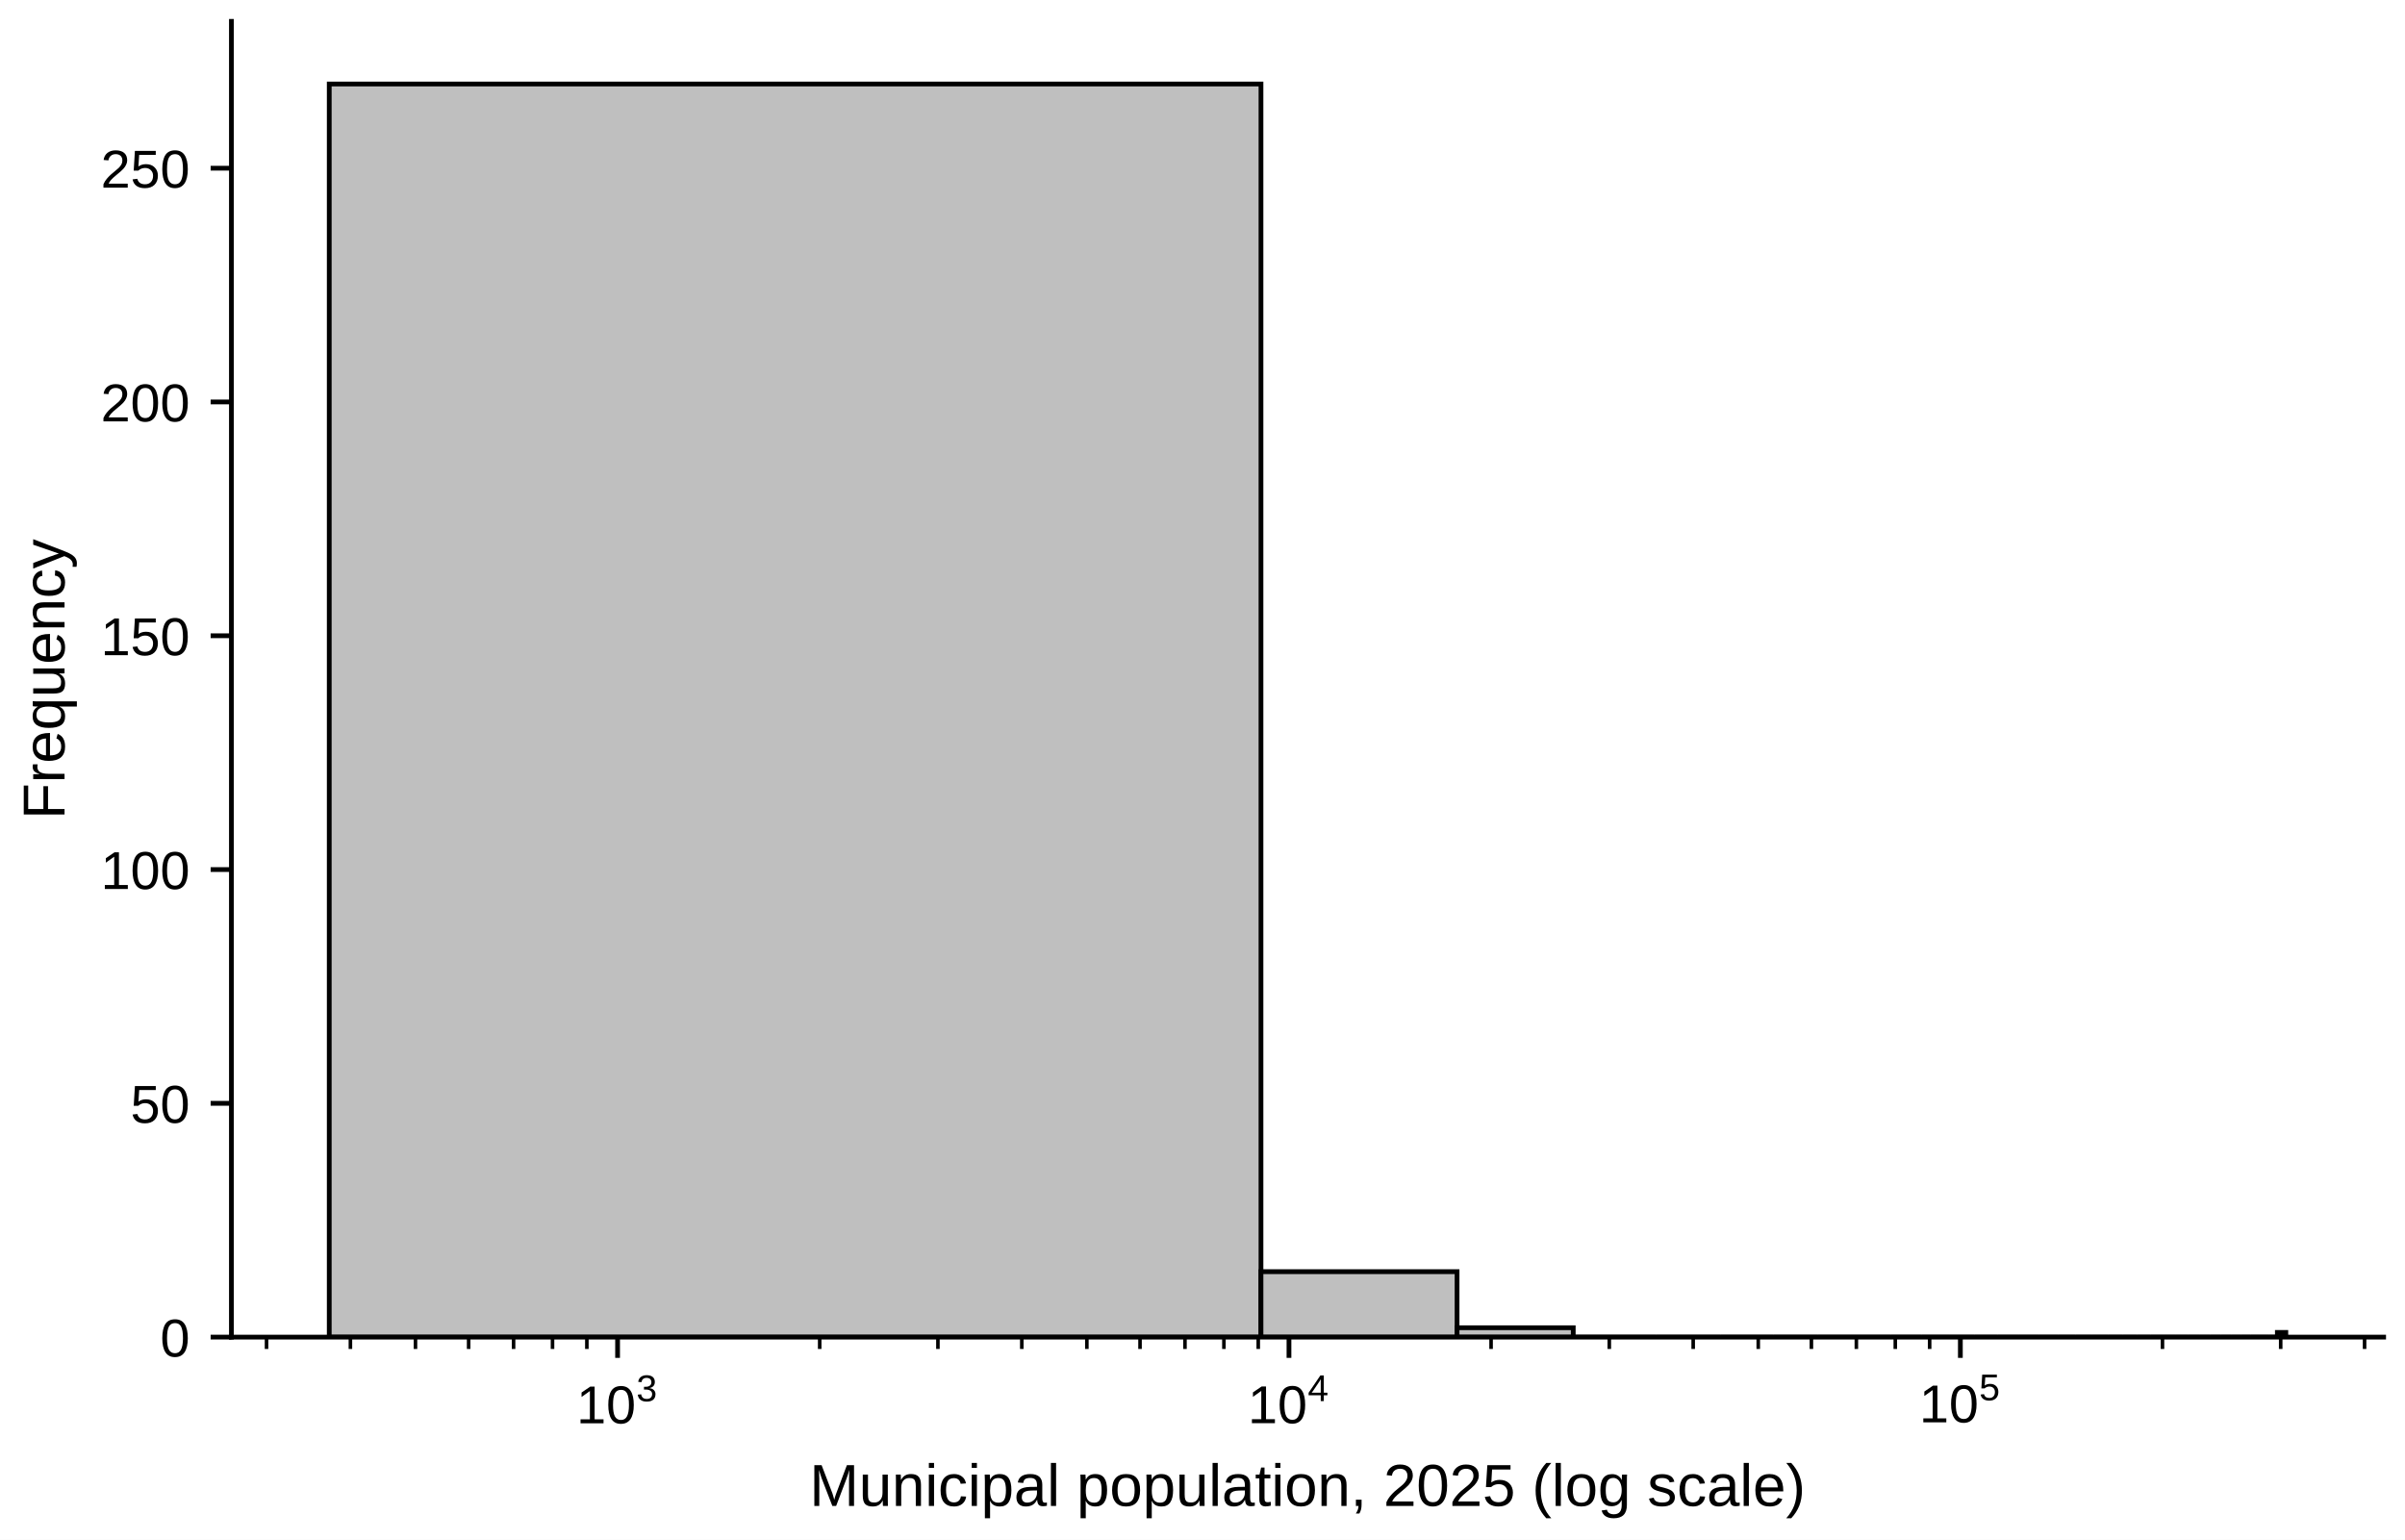
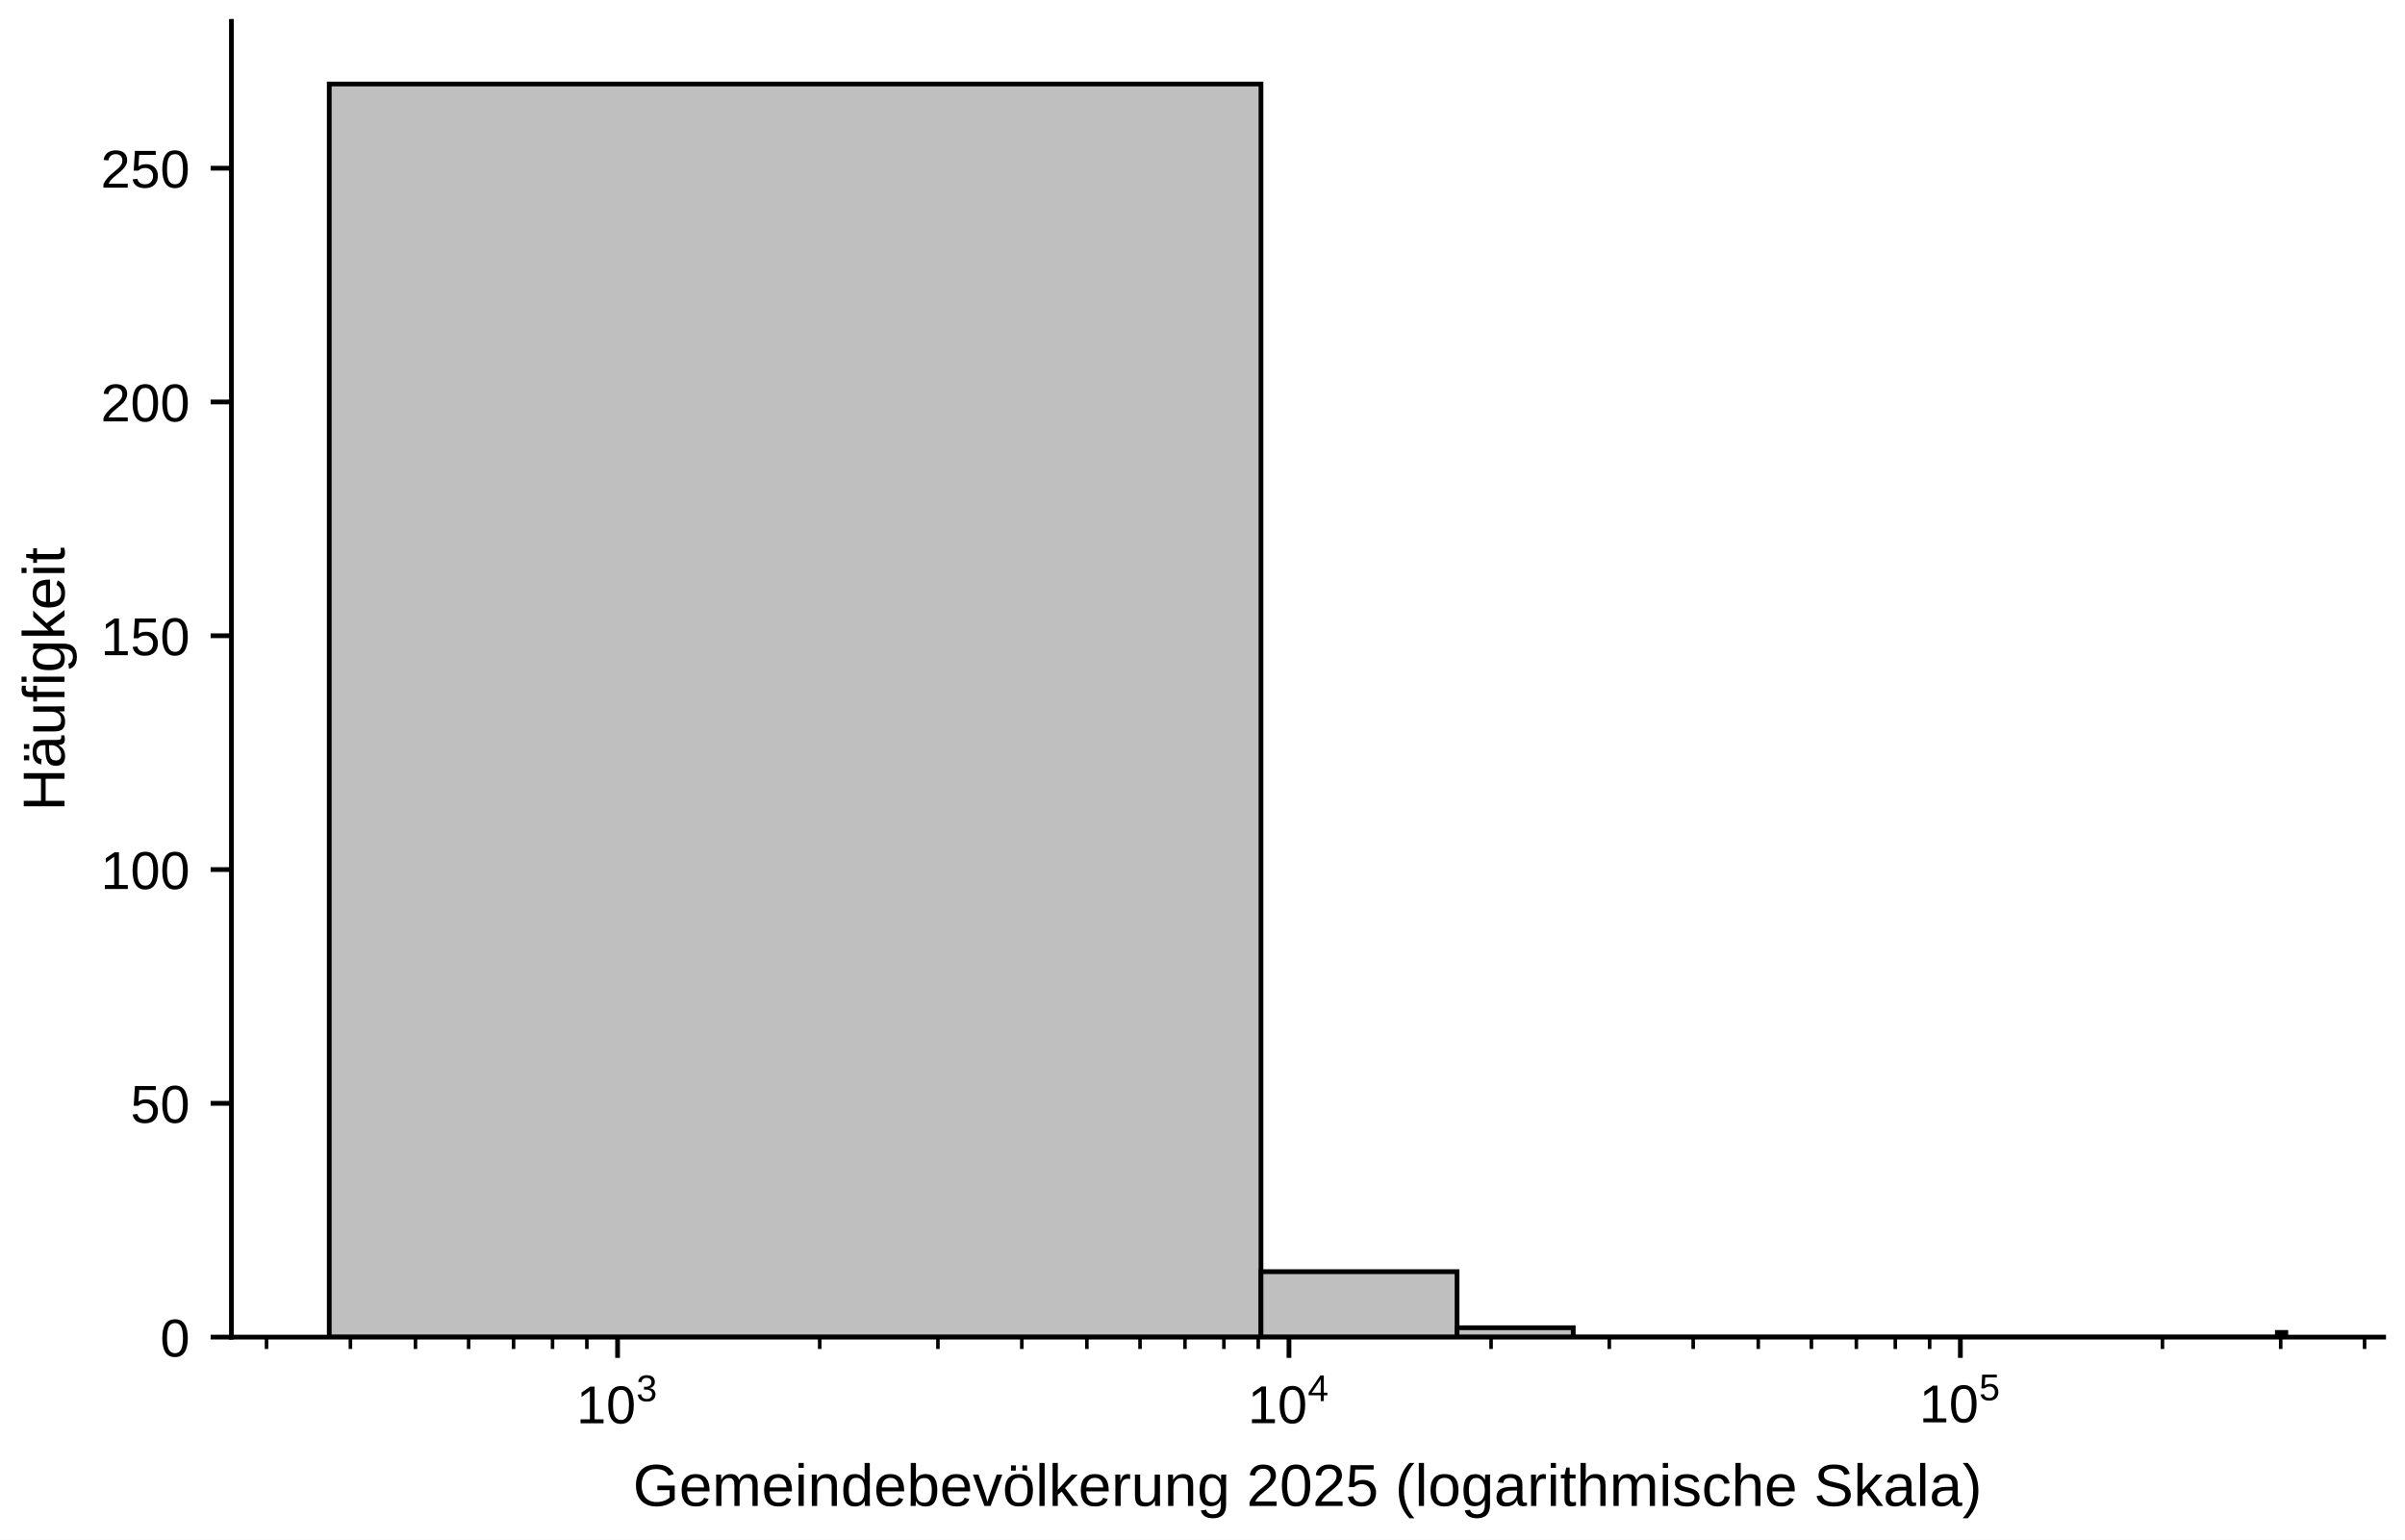
<svg xmlns="http://www.w3.org/2000/svg" xmlns:xlink="http://www.w3.org/1999/xlink" width="405.299pt" height="259.519pt" viewBox="0 0 405.299 259.519" version="1.1">
  <defs>
    <style type="text/css">*{stroke-linejoin: round; stroke-linecap: butt}</style>
  </defs>
  <g id="figure_1">
    <g id="patch_1">
      <path d="M 0 259.519  L 405.299 259.519  L 405.299 0  L 0 0  z " style="fill: #ffffff" />
    </g>
    <g id="axes_1">
      <g id="patch_2">
        <path d="M 38.999 225.36  L 401.699 225.36  L 401.699 3.6  L 38.999 3.6  z " style="fill: #ffffff" />
      </g>
      <g id="patch_3">
-         <path d="M 55.486 225.36  L 212.504 225.36  L 212.504 14.16  L 55.486 14.16  z " clip-path="url(#p2e69140d67)" style="fill: #bfbfbf; stroke: #000000; stroke-width: 0.8; stroke-linejoin: miter" />
+         <path d="M 55.486 225.36  L 212.504 225.36  L 212.504 14.16  L 55.486 14.16  z " clip-path="url(#p91a0cd9a38)" style="fill: #bfbfbf; stroke: #000000; stroke-width: 0.8; stroke-linejoin: miter" />
      </g>
      <g id="patch_4">
-         <path d="M 212.504 225.36  L 245.548 225.36  L 245.548 214.327  L 212.504 214.327  z " clip-path="url(#p2e69140d67)" style="fill: #bfbfbf; stroke: #000000; stroke-width: 0.8; stroke-linejoin: miter" />
+         <path d="M 212.504 225.36  L 245.548 225.36  L 245.548 214.327  L 212.504 214.327  z " clip-path="url(#p91a0cd9a38)" style="fill: #bfbfbf; stroke: #000000; stroke-width: 0.8; stroke-linejoin: miter" />
      </g>
      <g id="patch_5">
-         <path d="M 245.548 225.36  L 265.128 225.36  L 265.128 223.784  L 245.548 223.784  z " clip-path="url(#p2e69140d67)" style="fill: #bfbfbf; stroke: #000000; stroke-width: 0.8; stroke-linejoin: miter" />
+         <path d="M 245.548 225.36  L 265.128 225.36  L 265.128 223.784  L 245.548 223.784  z " clip-path="url(#p91a0cd9a38)" style="fill: #bfbfbf; stroke: #000000; stroke-width: 0.8; stroke-linejoin: miter" />
      </g>
      <g id="patch_6">
-         <path d="M 265.128 225.36  L 279.092 225.36  L 279.092 225.36  L 265.128 225.36  z " clip-path="url(#p2e69140d67)" style="fill: #bfbfbf; stroke: #000000; stroke-width: 0.8; stroke-linejoin: miter" />
+         <path d="M 265.128 225.36  L 279.092 225.36  L 279.092 225.36  L 265.128 225.36  z " clip-path="url(#p91a0cd9a38)" style="fill: #bfbfbf; stroke: #000000; stroke-width: 0.8; stroke-linejoin: miter" />
      </g>
      <g id="patch_7">
-         <path d="M 279.092 225.36  L 289.953 225.36  L 289.953 225.36  L 279.092 225.36  z " clip-path="url(#p2e69140d67)" style="fill: #bfbfbf; stroke: #000000; stroke-width: 0.8; stroke-linejoin: miter" />
+         <path d="M 279.092 225.36  L 289.953 225.36  L 289.953 225.36  L 279.092 225.36  z " clip-path="url(#p91a0cd9a38)" style="fill: #bfbfbf; stroke: #000000; stroke-width: 0.8; stroke-linejoin: miter" />
      </g>
      <g id="patch_8">
-         <path d="M 289.953 225.36  L 298.842 225.36  L 298.842 225.36  L 289.953 225.36  z " clip-path="url(#p2e69140d67)" style="fill: #bfbfbf; stroke: #000000; stroke-width: 0.8; stroke-linejoin: miter" />
+         <path d="M 289.953 225.36  L 298.842 225.36  L 298.842 225.36  L 289.953 225.36  z " clip-path="url(#p91a0cd9a38)" style="fill: #bfbfbf; stroke: #000000; stroke-width: 0.8; stroke-linejoin: miter" />
      </g>
      <g id="patch_9">
-         <path d="M 298.842 225.36  L 306.367 225.36  L 306.367 225.36  L 298.842 225.36  z " clip-path="url(#p2e69140d67)" style="fill: #bfbfbf; stroke: #000000; stroke-width: 0.8; stroke-linejoin: miter" />
+         <path d="M 298.842 225.36  L 306.367 225.36  L 306.367 225.36  L 298.842 225.36  z " clip-path="url(#p91a0cd9a38)" style="fill: #bfbfbf; stroke: #000000; stroke-width: 0.8; stroke-linejoin: miter" />
      </g>
      <g id="patch_10">
-         <path d="M 306.367 225.36  L 312.891 225.36  L 312.891 225.36  L 306.367 225.36  z " clip-path="url(#p2e69140d67)" style="fill: #bfbfbf; stroke: #000000; stroke-width: 0.8; stroke-linejoin: miter" />
+         <path d="M 306.367 225.36  L 312.891 225.36  L 312.891 225.36  L 306.367 225.36  z " clip-path="url(#p91a0cd9a38)" style="fill: #bfbfbf; stroke: #000000; stroke-width: 0.8; stroke-linejoin: miter" />
      </g>
      <g id="patch_11">
-         <path d="M 312.891 225.36  L 318.65 225.36  L 318.65 225.36  L 312.891 225.36  z " clip-path="url(#p2e69140d67)" style="fill: #bfbfbf; stroke: #000000; stroke-width: 0.8; stroke-linejoin: miter" />
+         <path d="M 312.891 225.36  L 318.65 225.36  L 318.65 225.36  L 312.891 225.36  z " clip-path="url(#p91a0cd9a38)" style="fill: #bfbfbf; stroke: #000000; stroke-width: 0.8; stroke-linejoin: miter" />
      </g>
      <g id="patch_12">
-         <path d="M 318.65 225.36  L 323.804 225.36  L 323.804 225.36  L 318.65 225.36  z " clip-path="url(#p2e69140d67)" style="fill: #bfbfbf; stroke: #000000; stroke-width: 0.8; stroke-linejoin: miter" />
+         <path d="M 318.65 225.36  L 323.804 225.36  L 323.804 225.36  L 318.65 225.36  z " clip-path="url(#p91a0cd9a38)" style="fill: #bfbfbf; stroke: #000000; stroke-width: 0.8; stroke-linejoin: miter" />
      </g>
      <g id="patch_13">
-         <path d="M 323.804 225.36  L 328.468 225.36  L 328.468 225.36  L 323.804 225.36  z " clip-path="url(#p2e69140d67)" style="fill: #bfbfbf; stroke: #000000; stroke-width: 0.8; stroke-linejoin: miter" />
+         <path d="M 323.804 225.36  L 328.468 225.36  L 328.468 225.36  L 323.804 225.36  z " clip-path="url(#p91a0cd9a38)" style="fill: #bfbfbf; stroke: #000000; stroke-width: 0.8; stroke-linejoin: miter" />
      </g>
      <g id="patch_14">
-         <path d="M 328.468 225.36  L 332.728 225.36  L 332.728 225.36  L 328.468 225.36  z " clip-path="url(#p2e69140d67)" style="fill: #bfbfbf; stroke: #000000; stroke-width: 0.8; stroke-linejoin: miter" />
+         <path d="M 328.468 225.36  L 332.728 225.36  L 332.728 225.36  L 328.468 225.36  z " clip-path="url(#p91a0cd9a38)" style="fill: #bfbfbf; stroke: #000000; stroke-width: 0.8; stroke-linejoin: miter" />
      </g>
      <g id="patch_15">
-         <path d="M 332.728 225.36  L 336.648 225.36  L 336.648 225.36  L 332.728 225.36  z " clip-path="url(#p2e69140d67)" style="fill: #bfbfbf; stroke: #000000; stroke-width: 0.8; stroke-linejoin: miter" />
+         <path d="M 332.728 225.36  L 336.648 225.36  L 336.648 225.36  L 332.728 225.36  z " clip-path="url(#p91a0cd9a38)" style="fill: #bfbfbf; stroke: #000000; stroke-width: 0.8; stroke-linejoin: miter" />
      </g>
      <g id="patch_16">
-         <path d="M 336.648 225.36  L 340.278 225.36  L 340.278 225.36  L 336.648 225.36  z " clip-path="url(#p2e69140d67)" style="fill: #bfbfbf; stroke: #000000; stroke-width: 0.8; stroke-linejoin: miter" />
+         <path d="M 336.648 225.36  L 340.278 225.36  L 340.278 225.36  L 336.648 225.36  z " clip-path="url(#p91a0cd9a38)" style="fill: #bfbfbf; stroke: #000000; stroke-width: 0.8; stroke-linejoin: miter" />
      </g>
      <g id="patch_17">
-         <path d="M 340.278 225.36  L 343.658 225.36  L 343.658 225.36  L 340.278 225.36  z " clip-path="url(#p2e69140d67)" style="fill: #bfbfbf; stroke: #000000; stroke-width: 0.8; stroke-linejoin: miter" />
+         <path d="M 340.278 225.36  L 343.658 225.36  L 343.658 225.36  L 340.278 225.36  z " clip-path="url(#p91a0cd9a38)" style="fill: #bfbfbf; stroke: #000000; stroke-width: 0.8; stroke-linejoin: miter" />
      </g>
      <g id="patch_18">
-         <path d="M 343.658 225.36  L 346.821 225.36  L 346.821 225.36  L 343.658 225.36  z " clip-path="url(#p2e69140d67)" style="fill: #bfbfbf; stroke: #000000; stroke-width: 0.8; stroke-linejoin: miter" />
+         <path d="M 343.658 225.36  L 346.821 225.36  L 346.821 225.36  L 343.658 225.36  z " clip-path="url(#p91a0cd9a38)" style="fill: #bfbfbf; stroke: #000000; stroke-width: 0.8; stroke-linejoin: miter" />
      </g>
      <g id="patch_19">
-         <path d="M 346.821 225.36  L 349.792 225.36  L 349.792 225.36  L 346.821 225.36  z " clip-path="url(#p2e69140d67)" style="fill: #bfbfbf; stroke: #000000; stroke-width: 0.8; stroke-linejoin: miter" />
+         <path d="M 346.821 225.36  L 349.792 225.36  L 349.792 225.36  L 346.821 225.36  z " clip-path="url(#p91a0cd9a38)" style="fill: #bfbfbf; stroke: #000000; stroke-width: 0.8; stroke-linejoin: miter" />
      </g>
      <g id="patch_20">
-         <path d="M 349.792 225.36  L 352.594 225.36  L 352.594 225.36  L 349.792 225.36  z " clip-path="url(#p2e69140d67)" style="fill: #bfbfbf; stroke: #000000; stroke-width: 0.8; stroke-linejoin: miter" />
+         <path d="M 349.792 225.36  L 352.594 225.36  L 352.594 225.36  L 349.792 225.36  z " clip-path="url(#p91a0cd9a38)" style="fill: #bfbfbf; stroke: #000000; stroke-width: 0.8; stroke-linejoin: miter" />
      </g>
      <g id="patch_21">
-         <path d="M 352.594 225.36  L 355.245 225.36  L 355.245 225.36  L 352.594 225.36  z " clip-path="url(#p2e69140d67)" style="fill: #bfbfbf; stroke: #000000; stroke-width: 0.8; stroke-linejoin: miter" />
+         <path d="M 352.594 225.36  L 355.245 225.36  L 355.245 225.36  L 352.594 225.36  z " clip-path="url(#p91a0cd9a38)" style="fill: #bfbfbf; stroke: #000000; stroke-width: 0.8; stroke-linejoin: miter" />
      </g>
      <g id="patch_22">
-         <path d="M 355.245 225.36  L 357.759 225.36  L 357.759 225.36  L 355.245 225.36  z " clip-path="url(#p2e69140d67)" style="fill: #bfbfbf; stroke: #000000; stroke-width: 0.8; stroke-linejoin: miter" />
+         <path d="M 355.245 225.36  L 357.759 225.36  L 357.759 225.36  L 355.245 225.36  z " clip-path="url(#p91a0cd9a38)" style="fill: #bfbfbf; stroke: #000000; stroke-width: 0.8; stroke-linejoin: miter" />
      </g>
      <g id="patch_23">
-         <path d="M 357.759 225.36  L 360.152 225.36  L 360.152 225.36  L 357.759 225.36  z " clip-path="url(#p2e69140d67)" style="fill: #bfbfbf; stroke: #000000; stroke-width: 0.8; stroke-linejoin: miter" />
+         <path d="M 357.759 225.36  L 360.152 225.36  L 360.152 225.36  L 357.759 225.36  z " clip-path="url(#p91a0cd9a38)" style="fill: #bfbfbf; stroke: #000000; stroke-width: 0.8; stroke-linejoin: miter" />
      </g>
      <g id="patch_24">
-         <path d="M 360.152 225.36  L 362.433 225.36  L 362.433 225.36  L 360.152 225.36  z " clip-path="url(#p2e69140d67)" style="fill: #bfbfbf; stroke: #000000; stroke-width: 0.8; stroke-linejoin: miter" />
+         <path d="M 360.152 225.36  L 362.433 225.36  L 362.433 225.36  L 360.152 225.36  z " clip-path="url(#p91a0cd9a38)" style="fill: #bfbfbf; stroke: #000000; stroke-width: 0.8; stroke-linejoin: miter" />
      </g>
      <g id="patch_25">
-         <path d="M 362.433 225.36  L 364.613 225.36  L 364.613 225.36  L 362.433 225.36  z " clip-path="url(#p2e69140d67)" style="fill: #bfbfbf; stroke: #000000; stroke-width: 0.8; stroke-linejoin: miter" />
+         <path d="M 362.433 225.36  L 364.613 225.36  L 364.613 225.36  L 362.433 225.36  z " clip-path="url(#p91a0cd9a38)" style="fill: #bfbfbf; stroke: #000000; stroke-width: 0.8; stroke-linejoin: miter" />
      </g>
      <g id="patch_26">
-         <path d="M 364.613 225.36  L 366.701 225.36  L 366.701 225.36  L 364.613 225.36  z " clip-path="url(#p2e69140d67)" style="fill: #bfbfbf; stroke: #000000; stroke-width: 0.8; stroke-linejoin: miter" />
+         <path d="M 364.613 225.36  L 366.701 225.36  L 366.701 225.36  L 364.613 225.36  z " clip-path="url(#p91a0cd9a38)" style="fill: #bfbfbf; stroke: #000000; stroke-width: 0.8; stroke-linejoin: miter" />
      </g>
      <g id="patch_27">
-         <path d="M 366.701 225.36  L 368.703 225.36  L 368.703 225.36  L 366.701 225.36  z " clip-path="url(#p2e69140d67)" style="fill: #bfbfbf; stroke: #000000; stroke-width: 0.8; stroke-linejoin: miter" />
+         <path d="M 366.701 225.36  L 368.703 225.36  L 368.703 225.36  L 366.701 225.36  z " clip-path="url(#p91a0cd9a38)" style="fill: #bfbfbf; stroke: #000000; stroke-width: 0.8; stroke-linejoin: miter" />
      </g>
      <g id="patch_28">
-         <path d="M 368.703 225.36  L 370.627 225.36  L 370.627 225.36  L 368.703 225.36  z " clip-path="url(#p2e69140d67)" style="fill: #bfbfbf; stroke: #000000; stroke-width: 0.8; stroke-linejoin: miter" />
+         <path d="M 368.703 225.36  L 370.627 225.36  L 370.627 225.36  L 368.703 225.36  z " clip-path="url(#p91a0cd9a38)" style="fill: #bfbfbf; stroke: #000000; stroke-width: 0.8; stroke-linejoin: miter" />
      </g>
      <g id="patch_29">
-         <path d="M 370.627 225.36  L 372.479 225.36  L 372.479 225.36  L 370.627 225.36  z " clip-path="url(#p2e69140d67)" style="fill: #bfbfbf; stroke: #000000; stroke-width: 0.8; stroke-linejoin: miter" />
+         <path d="M 370.627 225.36  L 372.479 225.36  L 372.479 225.36  L 370.627 225.36  z " clip-path="url(#p91a0cd9a38)" style="fill: #bfbfbf; stroke: #000000; stroke-width: 0.8; stroke-linejoin: miter" />
      </g>
      <g id="patch_30">
-         <path d="M 372.479 225.36  L 374.263 225.36  L 374.263 225.36  L 372.479 225.36  z " clip-path="url(#p2e69140d67)" style="fill: #bfbfbf; stroke: #000000; stroke-width: 0.8; stroke-linejoin: miter" />
+         <path d="M 372.479 225.36  L 374.263 225.36  L 374.263 225.36  L 372.479 225.36  z " clip-path="url(#p91a0cd9a38)" style="fill: #bfbfbf; stroke: #000000; stroke-width: 0.8; stroke-linejoin: miter" />
      </g>
      <g id="patch_31">
-         <path d="M 374.263 225.36  L 375.985 225.36  L 375.985 225.36  L 374.263 225.36  z " clip-path="url(#p2e69140d67)" style="fill: #bfbfbf; stroke: #000000; stroke-width: 0.8; stroke-linejoin: miter" />
+         <path d="M 374.263 225.36  L 375.985 225.36  L 375.985 225.36  L 374.263 225.36  z " clip-path="url(#p91a0cd9a38)" style="fill: #bfbfbf; stroke: #000000; stroke-width: 0.8; stroke-linejoin: miter" />
      </g>
      <g id="patch_32">
-         <path d="M 375.985 225.36  L 377.648 225.36  L 377.648 225.36  L 375.985 225.36  z " clip-path="url(#p2e69140d67)" style="fill: #bfbfbf; stroke: #000000; stroke-width: 0.8; stroke-linejoin: miter" />
+         <path d="M 375.985 225.36  L 377.648 225.36  L 377.648 225.36  L 375.985 225.36  z " clip-path="url(#p91a0cd9a38)" style="fill: #bfbfbf; stroke: #000000; stroke-width: 0.8; stroke-linejoin: miter" />
      </g>
      <g id="patch_33">
-         <path d="M 377.648 225.36  L 379.257 225.36  L 379.257 225.36  L 377.648 225.36  z " clip-path="url(#p2e69140d67)" style="fill: #bfbfbf; stroke: #000000; stroke-width: 0.8; stroke-linejoin: miter" />
+         <path d="M 377.648 225.36  L 379.257 225.36  L 379.257 225.36  L 377.648 225.36  z " clip-path="url(#p91a0cd9a38)" style="fill: #bfbfbf; stroke: #000000; stroke-width: 0.8; stroke-linejoin: miter" />
      </g>
      <g id="patch_34">
-         <path d="M 379.257 225.36  L 380.815 225.36  L 380.815 225.36  L 379.257 225.36  z " clip-path="url(#p2e69140d67)" style="fill: #bfbfbf; stroke: #000000; stroke-width: 0.8; stroke-linejoin: miter" />
+         <path d="M 379.257 225.36  L 380.815 225.36  L 380.815 225.36  L 379.257 225.36  z " clip-path="url(#p91a0cd9a38)" style="fill: #bfbfbf; stroke: #000000; stroke-width: 0.8; stroke-linejoin: miter" />
      </g>
      <g id="patch_35">
-         <path d="M 380.815 225.36  L 382.325 225.36  L 382.325 225.36  L 380.815 225.36  z " clip-path="url(#p2e69140d67)" style="fill: #bfbfbf; stroke: #000000; stroke-width: 0.8; stroke-linejoin: miter" />
+         <path d="M 380.815 225.36  L 382.325 225.36  L 382.325 225.36  L 380.815 225.36  z " clip-path="url(#p91a0cd9a38)" style="fill: #bfbfbf; stroke: #000000; stroke-width: 0.8; stroke-linejoin: miter" />
      </g>
      <g id="patch_36">
-         <path d="M 382.325 225.36  L 383.79 225.36  L 383.79 225.36  L 382.325 225.36  z " clip-path="url(#p2e69140d67)" style="fill: #bfbfbf; stroke: #000000; stroke-width: 0.8; stroke-linejoin: miter" />
+         <path d="M 382.325 225.36  L 383.79 225.36  L 383.79 225.36  L 382.325 225.36  z " clip-path="url(#p91a0cd9a38)" style="fill: #bfbfbf; stroke: #000000; stroke-width: 0.8; stroke-linejoin: miter" />
      </g>
      <g id="patch_37">
-         <path d="M 383.79 225.36  L 385.213 225.36  L 385.213 224.572  L 383.79 224.572  z " clip-path="url(#p2e69140d67)" style="fill: #bfbfbf; stroke: #000000; stroke-width: 0.8; stroke-linejoin: miter" />
+         <path d="M 383.79 225.36  L 385.213 225.36  L 385.213 224.572  L 383.79 224.572  z " clip-path="url(#p91a0cd9a38)" style="fill: #bfbfbf; stroke: #000000; stroke-width: 0.8; stroke-linejoin: miter" />
      </g>
      <g id="matplotlib.axis_1">
        <g id="xtick_1">
          <g id="line2d_1">
            <defs>
-               <path id="m87e2248289" d="M 0 0  L 0 3.5  " style="stroke: #000000; stroke-width: 0.8" />
+               <path id="mfad6062f9e" d="M 0 0  L 0 3.5  " style="stroke: #000000; stroke-width: 0.8" />
            </defs>
            <g>
-               <use xlink:href="#m87e2248289" x="104.077" y="225.36" style="stroke: #000000; stroke-width: 0.8" />
+               <use xlink:href="#mfad6062f9e" x="104.077" y="225.36" style="stroke: #000000; stroke-width: 0.8" />
            </g>
          </g>
          <g id="text_1">
            <g transform="translate(97.14673 240.64)">
              <text>
                <tspan x="0" y="-0.755" style="font-size: 9px; font-family: 'Arial'">1</tspan>
                <tspan x="5.005" y="-0.755" style="font-size: 9px; font-family: 'Arial'">0</tspan>
                <tspan x="10.097" y="-4.472" style="font-size: 6.3px; font-family: 'Arial'">3</tspan>
              </text>
            </g>
          </g>
        </g>
        <g id="xtick_2">
          <g id="line2d_2">
            <g>
-               <use xlink:href="#m87e2248289" x="217.222" y="225.36" style="stroke: #000000; stroke-width: 0.8" />
+               <use xlink:href="#mfad6062f9e" x="217.222" y="225.36" style="stroke: #000000; stroke-width: 0.8" />
            </g>
          </g>
          <g id="text_2">
            <g transform="translate(210.2916 240.64)">
              <text>
                <tspan x="0" y="-0.777" style="font-size: 9px; font-family: 'Arial'">1</tspan>
                <tspan x="5.005" y="-0.777" style="font-size: 9px; font-family: 'Arial'">0</tspan>
                <tspan x="10.097" y="-4.494" style="font-size: 6.3px; font-family: 'Arial'">4</tspan>
              </text>
            </g>
          </g>
        </g>
        <g id="xtick_3">
          <g id="line2d_3">
            <g>
-               <use xlink:href="#m87e2248289" x="330.367" y="225.36" style="stroke: #000000; stroke-width: 0.8" />
+               <use xlink:href="#mfad6062f9e" x="330.367" y="225.36" style="stroke: #000000; stroke-width: 0.8" />
            </g>
          </g>
          <g id="text_3">
            <g transform="translate(323.4365 240.55)">
              <text>
                <tspan x="0" y="-0.831" style="font-size: 9px; font-family: 'Arial'">1</tspan>
                <tspan x="5.005" y="-0.831" style="font-size: 9px; font-family: 'Arial'">0</tspan>
                <tspan x="10.097" y="-4.548" style="font-size: 6.3px; font-family: 'Arial'">5</tspan>
              </text>
            </g>
          </g>
        </g>
        <g id="xtick_4">
          <g id="line2d_4">
            <defs>
-               <path id="m62e1a7bc90" d="M 0 0  L 0 2  " style="stroke: #000000; stroke-width: 0.6" />
+               <path id="me48ac5515c" d="M 0 0  L 0 2  " style="stroke: #000000; stroke-width: 0.6" />
            </defs>
            <g>
-               <use xlink:href="#m62e1a7bc90" x="44.916" y="225.36" style="stroke: #000000; stroke-width: 0.6" />
+               <use xlink:href="#me48ac5515c" x="44.916" y="225.36" style="stroke: #000000; stroke-width: 0.6" />
            </g>
          </g>
        </g>
        <g id="xtick_5">
          <g id="line2d_5">
            <g>
-               <use xlink:href="#m62e1a7bc90" x="59.052" y="225.36" style="stroke: #000000; stroke-width: 0.6" />
+               <use xlink:href="#me48ac5515c" x="59.052" y="225.36" style="stroke: #000000; stroke-width: 0.6" />
            </g>
          </g>
        </g>
        <g id="xtick_6">
          <g id="line2d_6">
            <g>
-               <use xlink:href="#m62e1a7bc90" x="70.017" y="225.36" style="stroke: #000000; stroke-width: 0.6" />
+               <use xlink:href="#me48ac5515c" x="70.017" y="225.36" style="stroke: #000000; stroke-width: 0.6" />
            </g>
          </g>
        </g>
        <g id="xtick_7">
          <g id="line2d_7">
            <g>
-               <use xlink:href="#m62e1a7bc90" x="78.976" y="225.36" style="stroke: #000000; stroke-width: 0.6" />
+               <use xlink:href="#me48ac5515c" x="78.976" y="225.36" style="stroke: #000000; stroke-width: 0.6" />
            </g>
          </g>
        </g>
        <g id="xtick_8">
          <g id="line2d_8">
            <g>
-               <use xlink:href="#m62e1a7bc90" x="86.55" y="225.36" style="stroke: #000000; stroke-width: 0.6" />
+               <use xlink:href="#me48ac5515c" x="86.55" y="225.36" style="stroke: #000000; stroke-width: 0.6" />
            </g>
          </g>
        </g>
        <g id="xtick_9">
          <g id="line2d_9">
            <g>
-               <use xlink:href="#m62e1a7bc90" x="93.112" y="225.36" style="stroke: #000000; stroke-width: 0.6" />
+               <use xlink:href="#me48ac5515c" x="93.112" y="225.36" style="stroke: #000000; stroke-width: 0.6" />
            </g>
          </g>
        </g>
        <g id="xtick_10">
          <g id="line2d_10">
            <g>
-               <use xlink:href="#m62e1a7bc90" x="98.9" y="225.36" style="stroke: #000000; stroke-width: 0.6" />
+               <use xlink:href="#me48ac5515c" x="98.9" y="225.36" style="stroke: #000000; stroke-width: 0.6" />
            </g>
          </g>
        </g>
        <g id="xtick_11">
          <g id="line2d_11">
            <g>
-               <use xlink:href="#m62e1a7bc90" x="138.137" y="225.36" style="stroke: #000000; stroke-width: 0.6" />
+               <use xlink:href="#me48ac5515c" x="138.137" y="225.36" style="stroke: #000000; stroke-width: 0.6" />
            </g>
          </g>
        </g>
        <g id="xtick_12">
          <g id="line2d_12">
            <g>
-               <use xlink:href="#m62e1a7bc90" x="158.061" y="225.36" style="stroke: #000000; stroke-width: 0.6" />
+               <use xlink:href="#me48ac5515c" x="158.061" y="225.36" style="stroke: #000000; stroke-width: 0.6" />
            </g>
          </g>
        </g>
        <g id="xtick_13">
          <g id="line2d_13">
            <g>
-               <use xlink:href="#m62e1a7bc90" x="172.197" y="225.36" style="stroke: #000000; stroke-width: 0.6" />
+               <use xlink:href="#me48ac5515c" x="172.197" y="225.36" style="stroke: #000000; stroke-width: 0.6" />
            </g>
          </g>
        </g>
        <g id="xtick_14">
          <g id="line2d_14">
            <g>
-               <use xlink:href="#m62e1a7bc90" x="183.162" y="225.36" style="stroke: #000000; stroke-width: 0.6" />
+               <use xlink:href="#me48ac5515c" x="183.162" y="225.36" style="stroke: #000000; stroke-width: 0.6" />
            </g>
          </g>
        </g>
        <g id="xtick_15">
          <g id="line2d_15">
            <g>
-               <use xlink:href="#m62e1a7bc90" x="192.121" y="225.36" style="stroke: #000000; stroke-width: 0.6" />
+               <use xlink:href="#me48ac5515c" x="192.121" y="225.36" style="stroke: #000000; stroke-width: 0.6" />
            </g>
          </g>
        </g>
        <g id="xtick_16">
          <g id="line2d_16">
            <g>
-               <use xlink:href="#m62e1a7bc90" x="199.695" y="225.36" style="stroke: #000000; stroke-width: 0.6" />
+               <use xlink:href="#me48ac5515c" x="199.695" y="225.36" style="stroke: #000000; stroke-width: 0.6" />
            </g>
          </g>
        </g>
        <g id="xtick_17">
          <g id="line2d_17">
            <g>
-               <use xlink:href="#m62e1a7bc90" x="206.257" y="225.36" style="stroke: #000000; stroke-width: 0.6" />
+               <use xlink:href="#me48ac5515c" x="206.257" y="225.36" style="stroke: #000000; stroke-width: 0.6" />
            </g>
          </g>
        </g>
        <g id="xtick_18">
          <g id="line2d_18">
            <g>
-               <use xlink:href="#m62e1a7bc90" x="212.044" y="225.36" style="stroke: #000000; stroke-width: 0.6" />
+               <use xlink:href="#me48ac5515c" x="212.044" y="225.36" style="stroke: #000000; stroke-width: 0.6" />
            </g>
          </g>
        </g>
        <g id="xtick_19">
          <g id="line2d_19">
            <g>
-               <use xlink:href="#m62e1a7bc90" x="251.282" y="225.36" style="stroke: #000000; stroke-width: 0.6" />
+               <use xlink:href="#me48ac5515c" x="251.282" y="225.36" style="stroke: #000000; stroke-width: 0.6" />
            </g>
          </g>
        </g>
        <g id="xtick_20">
          <g id="line2d_20">
            <g>
-               <use xlink:href="#m62e1a7bc90" x="271.205" y="225.36" style="stroke: #000000; stroke-width: 0.6" />
+               <use xlink:href="#me48ac5515c" x="271.205" y="225.36" style="stroke: #000000; stroke-width: 0.6" />
            </g>
          </g>
        </g>
        <g id="xtick_21">
          <g id="line2d_21">
            <g>
-               <use xlink:href="#m62e1a7bc90" x="285.342" y="225.36" style="stroke: #000000; stroke-width: 0.6" />
+               <use xlink:href="#me48ac5515c" x="285.342" y="225.36" style="stroke: #000000; stroke-width: 0.6" />
            </g>
          </g>
        </g>
        <g id="xtick_22">
          <g id="line2d_22">
            <g>
-               <use xlink:href="#m62e1a7bc90" x="296.307" y="225.36" style="stroke: #000000; stroke-width: 0.6" />
+               <use xlink:href="#me48ac5515c" x="296.307" y="225.36" style="stroke: #000000; stroke-width: 0.6" />
            </g>
          </g>
        </g>
        <g id="xtick_23">
          <g id="line2d_23">
            <g>
-               <use xlink:href="#m62e1a7bc90" x="305.265" y="225.36" style="stroke: #000000; stroke-width: 0.6" />
+               <use xlink:href="#me48ac5515c" x="305.265" y="225.36" style="stroke: #000000; stroke-width: 0.6" />
            </g>
          </g>
        </g>
        <g id="xtick_24">
          <g id="line2d_24">
            <g>
-               <use xlink:href="#m62e1a7bc90" x="312.84" y="225.36" style="stroke: #000000; stroke-width: 0.6" />
+               <use xlink:href="#me48ac5515c" x="312.84" y="225.36" style="stroke: #000000; stroke-width: 0.6" />
            </g>
          </g>
        </g>
        <g id="xtick_25">
          <g id="line2d_25">
            <g>
-               <use xlink:href="#m62e1a7bc90" x="319.402" y="225.36" style="stroke: #000000; stroke-width: 0.6" />
+               <use xlink:href="#me48ac5515c" x="319.402" y="225.36" style="stroke: #000000; stroke-width: 0.6" />
            </g>
          </g>
        </g>
        <g id="xtick_26">
          <g id="line2d_26">
            <g>
-               <use xlink:href="#m62e1a7bc90" x="325.189" y="225.36" style="stroke: #000000; stroke-width: 0.6" />
+               <use xlink:href="#me48ac5515c" x="325.189" y="225.36" style="stroke: #000000; stroke-width: 0.6" />
            </g>
          </g>
        </g>
        <g id="xtick_27">
          <g id="line2d_27">
            <g>
-               <use xlink:href="#m62e1a7bc90" x="364.427" y="225.36" style="stroke: #000000; stroke-width: 0.6" />
+               <use xlink:href="#me48ac5515c" x="364.427" y="225.36" style="stroke: #000000; stroke-width: 0.6" />
            </g>
          </g>
        </g>
        <g id="xtick_28">
          <g id="line2d_28">
            <g>
-               <use xlink:href="#m62e1a7bc90" x="384.35" y="225.36" style="stroke: #000000; stroke-width: 0.6" />
+               <use xlink:href="#me48ac5515c" x="384.35" y="225.36" style="stroke: #000000; stroke-width: 0.6" />
            </g>
          </g>
        </g>
        <g id="xtick_29">
          <g id="line2d_29">
            <g>
-               <use xlink:href="#m62e1a7bc90" x="398.487" y="225.36" style="stroke: #000000; stroke-width: 0.6" />
+               <use xlink:href="#me48ac5515c" x="398.487" y="225.36" style="stroke: #000000; stroke-width: 0.6" />
            </g>
          </g>
        </g>
        <g id="text_4">
-           <text style="font-size: 10px; font-family: 'Arial', 'Helvetica', 'DejaVu Sans', sans-serif; text-anchor: middle" x="220.349" y="253.814" transform="rotate(-0 220.3495 253.8143)">Municipal population, 2025 (log scale)</text>
+           <text style="font-size: 10px; font-family: 'Arial', 'Helvetica', 'DejaVu Sans', sans-serif; text-anchor: middle" x="220.349" y="253.814" transform="rotate(-0 220.3495 253.8143)">Gemeindebevölkerung 2025 (logarithmische Skala)</text>
        </g>
      </g>
      <g id="matplotlib.axis_2">
        <g id="ytick_1">
          <g id="line2d_30">
            <defs>
-               <path id="m51ddfae79f" d="M 0 0  L -3.5 0  " style="stroke: #000000; stroke-width: 0.8" />
+               <path id="md65db62533" d="M 0 0  L -3.5 0  " style="stroke: #000000; stroke-width: 0.8" />
            </defs>
            <g>
-               <use xlink:href="#m51ddfae79f" x="38.999" y="225.36" style="stroke: #000000; stroke-width: 0.8" />
+               <use xlink:href="#md65db62533" x="38.999" y="225.36" style="stroke: #000000; stroke-width: 0.8" />
            </g>
          </g>
          <g id="text_5">
            <text style="font-size: 9px; font-family: 'Arial', 'Helvetica', 'DejaVu Sans', sans-serif; text-anchor: end" x="31.999" y="228.636" transform="rotate(-0 31.99949 228.6361)">0</text>
          </g>
        </g>
        <g id="ytick_2">
          <g id="line2d_31">
            <g>
-               <use xlink:href="#m51ddfae79f" x="38.999" y="185.957" style="stroke: #000000; stroke-width: 0.8" />
+               <use xlink:href="#md65db62533" x="38.999" y="185.957" style="stroke: #000000; stroke-width: 0.8" />
            </g>
          </g>
          <g id="text_6">
            <text style="font-size: 9px; font-family: 'Arial', 'Helvetica', 'DejaVu Sans', sans-serif; text-anchor: end" x="31.999" y="189.233" transform="rotate(-0 31.99949 189.2331)">50</text>
          </g>
        </g>
        <g id="ytick_3">
          <g id="line2d_32">
            <g>
-               <use xlink:href="#m51ddfae79f" x="38.999" y="146.554" style="stroke: #000000; stroke-width: 0.8" />
+               <use xlink:href="#md65db62533" x="38.999" y="146.554" style="stroke: #000000; stroke-width: 0.8" />
            </g>
          </g>
          <g id="text_7">
            <text style="font-size: 9px; font-family: 'Arial', 'Helvetica', 'DejaVu Sans', sans-serif; text-anchor: end" x="31.999" y="149.83" transform="rotate(-0 31.99949 149.8302)">100</text>
          </g>
        </g>
        <g id="ytick_4">
          <g id="line2d_33">
            <g>
-               <use xlink:href="#m51ddfae79f" x="38.999" y="107.151" style="stroke: #000000; stroke-width: 0.8" />
+               <use xlink:href="#md65db62533" x="38.999" y="107.151" style="stroke: #000000; stroke-width: 0.8" />
            </g>
          </g>
          <g id="text_8">
            <text style="font-size: 9px; font-family: 'Arial', 'Helvetica', 'DejaVu Sans', sans-serif; text-anchor: end" x="31.999" y="110.427" transform="rotate(-0 31.99949 110.4272)">150</text>
          </g>
        </g>
        <g id="ytick_5">
          <g id="line2d_34">
            <g>
-               <use xlink:href="#m51ddfae79f" x="38.999" y="67.748" style="stroke: #000000; stroke-width: 0.8" />
+               <use xlink:href="#md65db62533" x="38.999" y="67.748" style="stroke: #000000; stroke-width: 0.8" />
            </g>
          </g>
          <g id="text_9">
            <text style="font-size: 9px; font-family: 'Arial', 'Helvetica', 'DejaVu Sans', sans-serif; text-anchor: end" x="31.999" y="71.024" transform="rotate(-0 31.99949 71.02418)">200</text>
          </g>
        </g>
        <g id="ytick_6">
          <g id="line2d_35">
            <g>
-               <use xlink:href="#m51ddfae79f" x="38.999" y="28.345" style="stroke: #000000; stroke-width: 0.8" />
+               <use xlink:href="#md65db62533" x="38.999" y="28.345" style="stroke: #000000; stroke-width: 0.8" />
            </g>
          </g>
          <g id="text_10">
            <text style="font-size: 9px; font-family: 'Arial', 'Helvetica', 'DejaVu Sans', sans-serif; text-anchor: end" x="31.999" y="31.621" transform="rotate(-0 31.99949 31.6212)">250</text>
          </g>
        </g>
        <g id="text_11">
-           <text style="font-size: 10px; font-family: 'Arial', 'Helvetica', 'DejaVu Sans', sans-serif; text-anchor: middle" x="10.88" y="114.48" transform="rotate(-90 10.88027 114.48)">Frequency</text>
+           <text style="font-size: 10px; font-family: 'Arial', 'Helvetica', 'DejaVu Sans', sans-serif; text-anchor: middle" x="10.88" y="114.48" transform="rotate(-90 10.88027 114.48)">Häufigkeit</text>
        </g>
      </g>
      <g id="patch_38">
        <path d="M 38.999 225.36  L 38.999 3.6  " style="fill: none; stroke: #000000; stroke-width: 0.8; stroke-linejoin: miter; stroke-linecap: square" />
      </g>
      <g id="patch_39">
        <path d="M 38.999 225.36  L 401.699 225.36  " style="fill: none; stroke: #000000; stroke-width: 0.8; stroke-linejoin: miter; stroke-linecap: square" />
      </g>
    </g>
  </g>
  <defs>
-     <clipPath id="p2e69140d67">
+     <clipPath id="p91a0cd9a38">
      <rect x="38.999" y="3.6" width="362.7" height="221.76" />
    </clipPath>
  </defs>
</svg>
